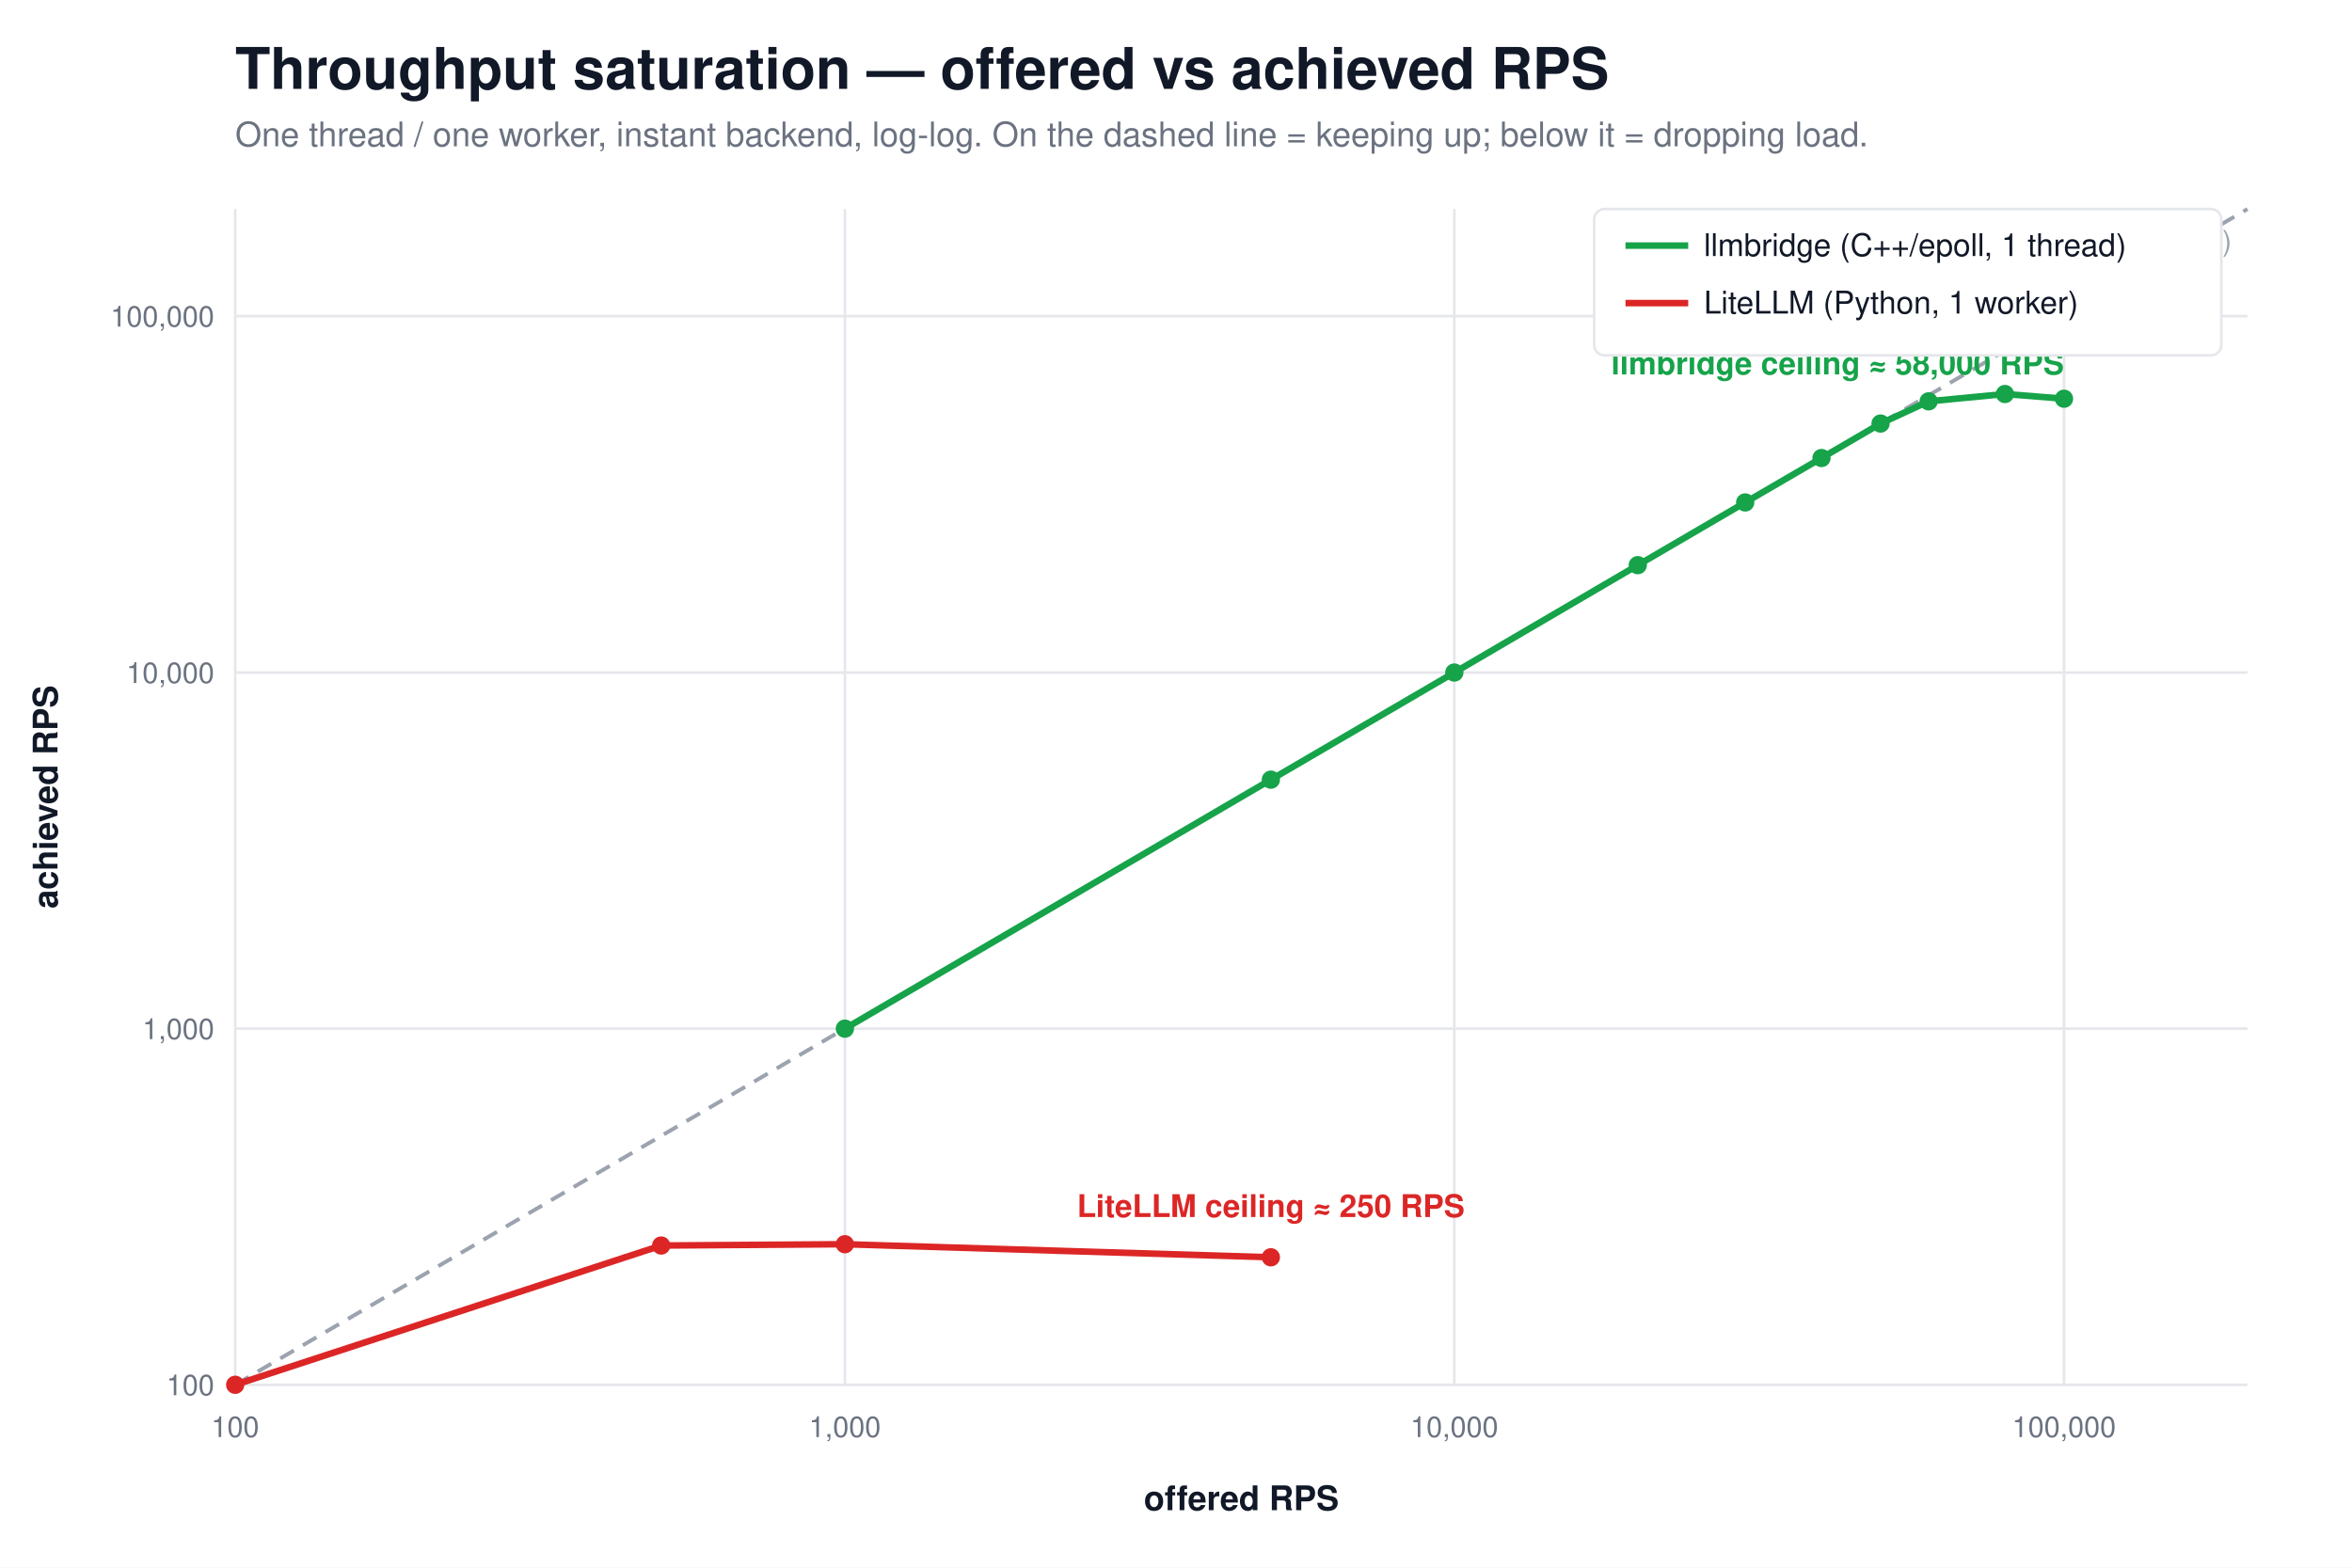
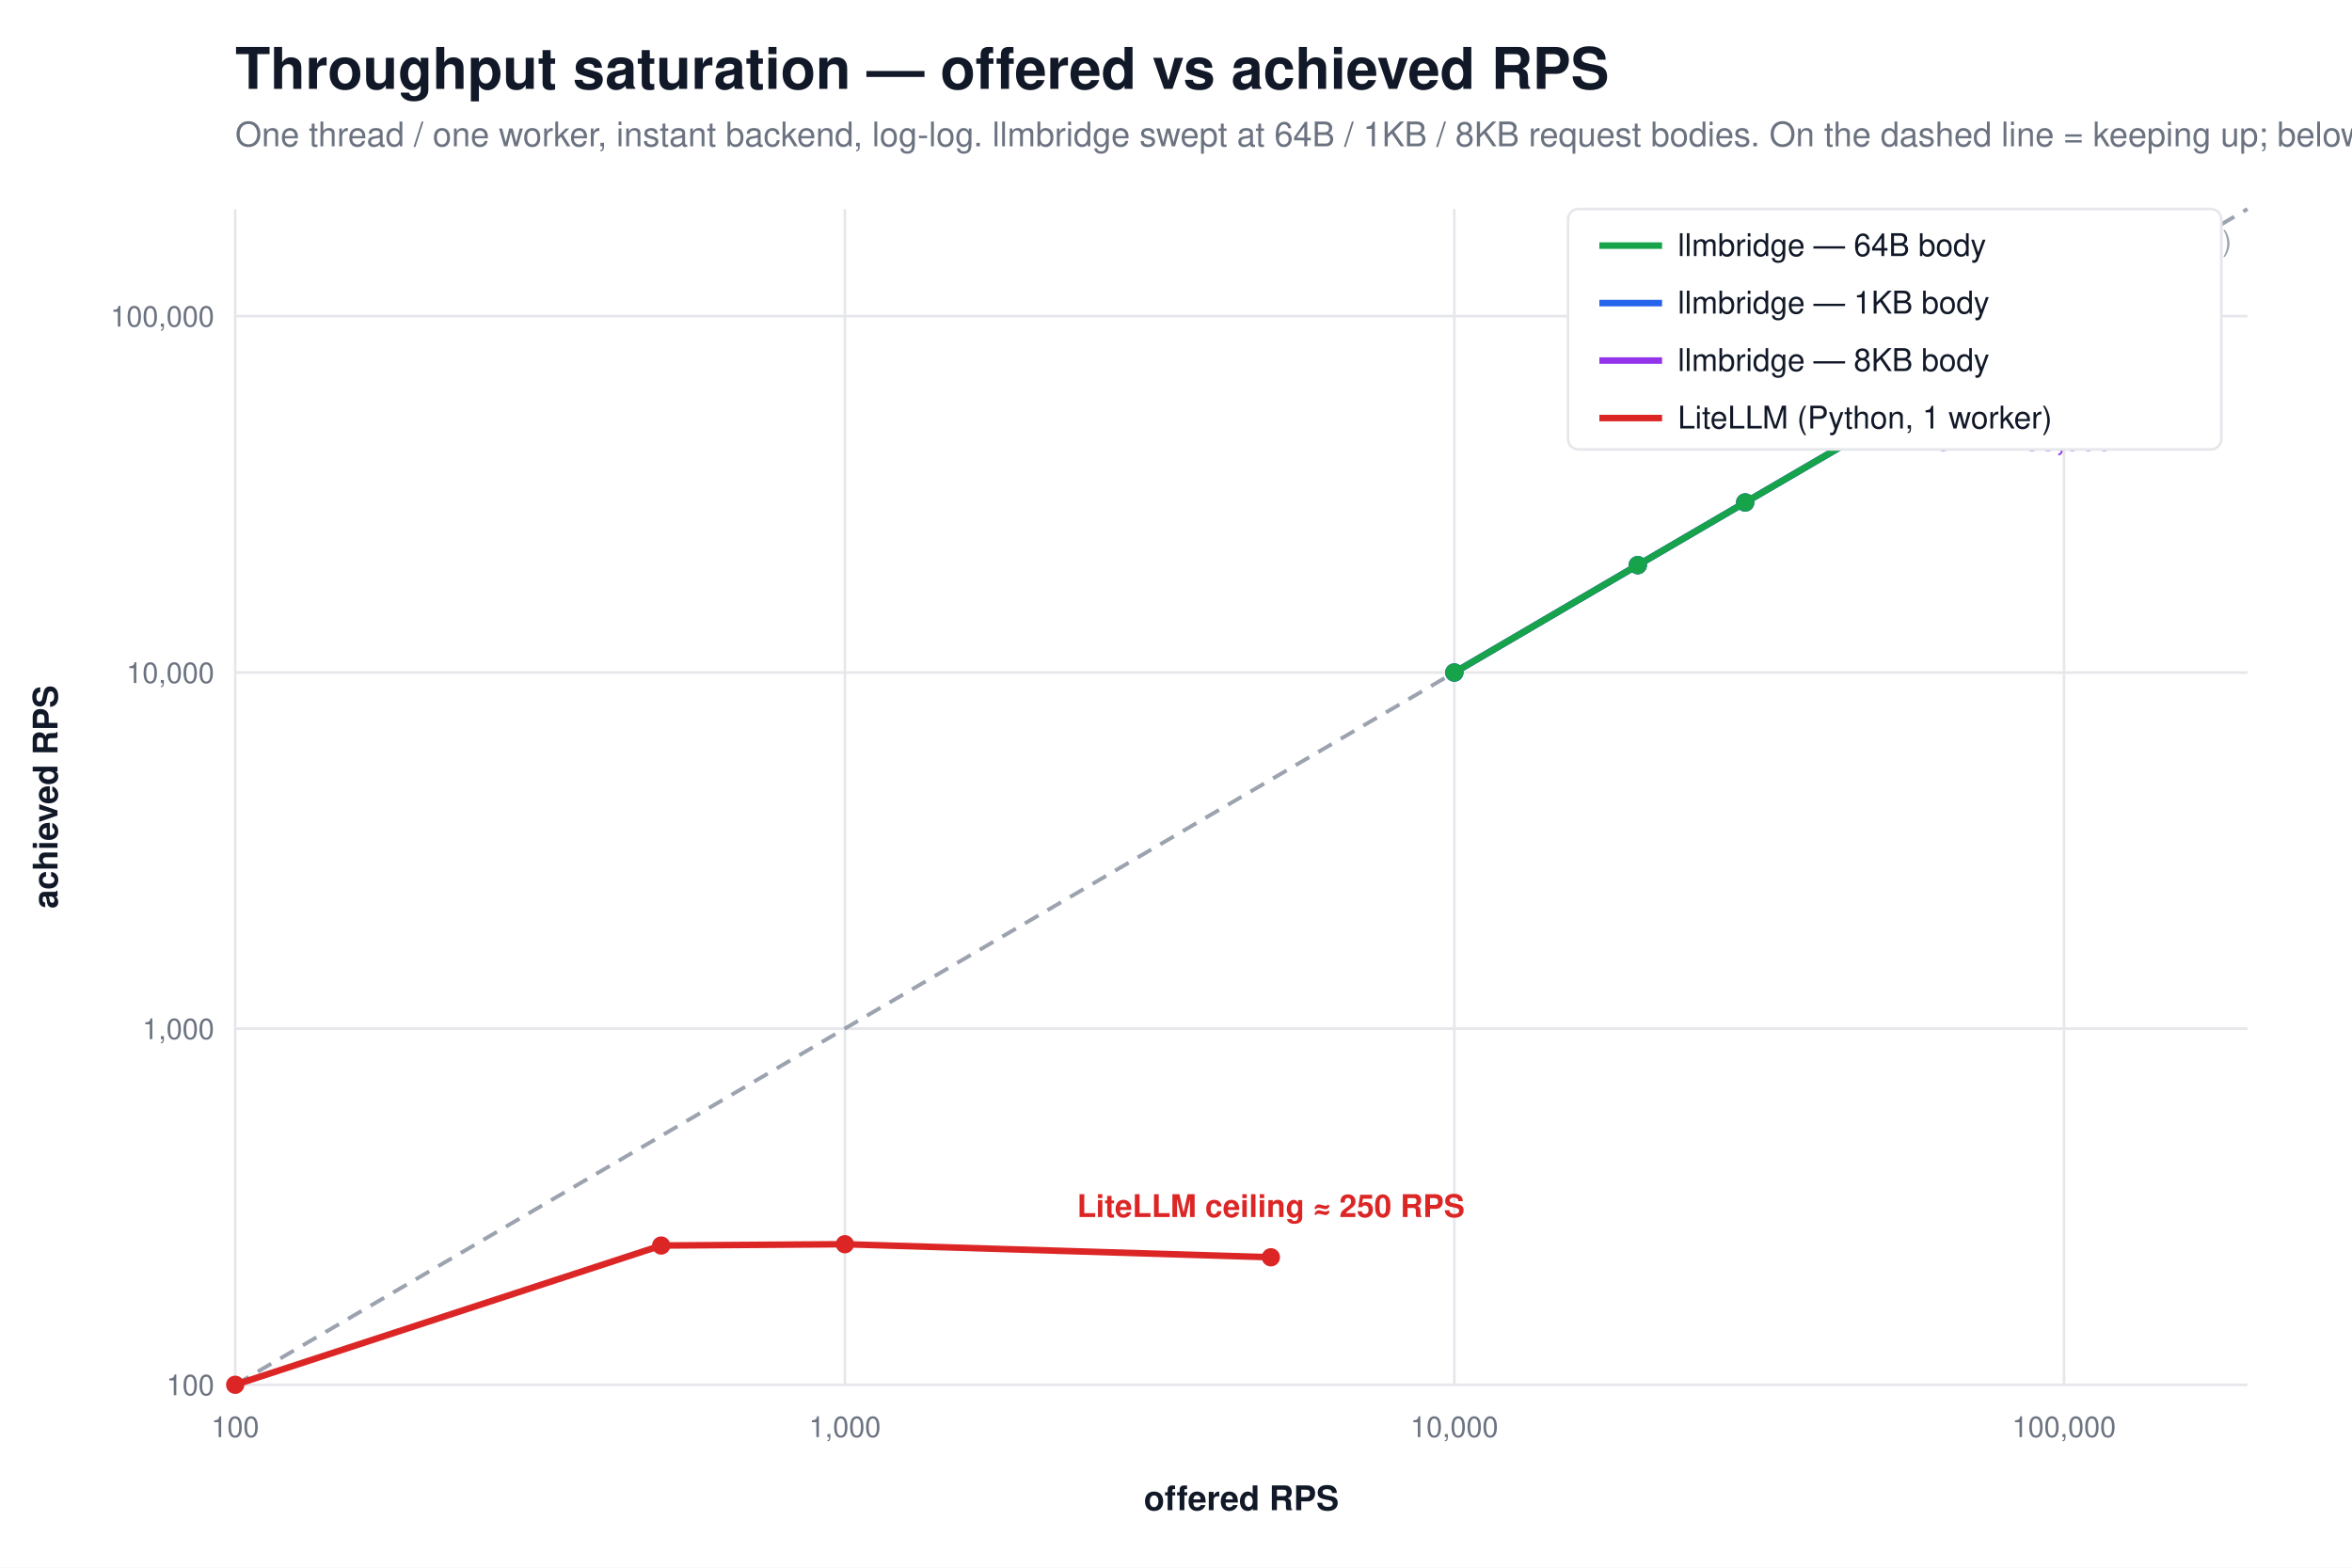
<svg xmlns="http://www.w3.org/2000/svg" width="900" height="600" viewBox="0 0 900 600" font-family="-apple-system,Segoe UI,Helvetica,Arial,sans-serif">
  <rect width="900" height="600" fill="white" />
  <text x="90" y="34" font-size="22" font-weight="700" fill="#111827">Throughput saturation — offered vs achieved RPS</text>
-   <text x="90" y="56" font-size="13" fill="#6b7280">One thread / one worker, instant backend, log-log. On the dashed line = keeping up; below it = dropping load.</text>
+   <text x="90" y="56" font-size="13" fill="#6b7280">One thread / one worker, instant backend, log-log. llmbridge swept at 64B / 1KB / 8KB request bodies. On the dashed line = keeping up; below it = dropping load.</text>
  <line x1="90.0" y1="80" x2="90.0" y2="530" stroke="#e5e7eb" />
  <line x1="90" y1="530.0" x2="860" y2="530.0" stroke="#e5e7eb" />
  <text x="90.0" y="550.0" font-size="11" fill="#6b7280" text-anchor="middle">100</text>
  <text x="82" y="534.0" font-size="11" fill="#6b7280" text-anchor="end">100</text>
  <line x1="323.3" y1="80" x2="323.3" y2="530" stroke="#e5e7eb" />
  <line x1="90" y1="393.7" x2="860" y2="393.7" stroke="#e5e7eb" />
  <text x="323.3" y="550.0" font-size="11" fill="#6b7280" text-anchor="middle">1,000</text>
  <text x="82" y="397.7" font-size="11" fill="#6b7280" text-anchor="end">1,000</text>
  <line x1="556.5" y1="80" x2="556.5" y2="530" stroke="#e5e7eb" />
  <line x1="90" y1="257.4" x2="860" y2="257.4" stroke="#e5e7eb" />
  <text x="556.5" y="550.0" font-size="11" fill="#6b7280" text-anchor="middle">10,000</text>
  <text x="82" y="261.4" font-size="11" fill="#6b7280" text-anchor="end">10,000</text>
  <line x1="789.8" y1="80" x2="789.8" y2="530" stroke="#e5e7eb" />
  <line x1="90" y1="121.0" x2="860" y2="121.0" stroke="#e5e7eb" />
  <text x="789.8" y="550.0" font-size="11" fill="#6b7280" text-anchor="middle">100,000</text>
  <text x="82" y="125.0" font-size="11" fill="#6b7280" text-anchor="end">100,000</text>
  <text x="475.0" y="578" font-size="13" fill="#111827" text-anchor="middle" font-weight="600">offered RPS</text>
  <text x="22" y="305.0" font-size="13" fill="#111827" text-anchor="middle" transform="rotate(-90 22 305.0)" font-weight="600">achieved RPS</text>
  <line x1="90.0" y1="530.0" x2="860.0" y2="80.0" stroke="#9ca3af" stroke-width="1.5" stroke-dasharray="6 4" />
  <text x="854.0" y="96.0" font-size="11" fill="#9ca3af" text-anchor="end">ideal (achieved = offered)</text>
-   <polyline points="323.3,393.7 486.3,298.4 556.5,257.4 626.7,216.3 667.8,192.3 697.0,175.3 719.6,162.1 738.0,153.6 767.2,150.8 789.8,152.6" fill="none" stroke="#16a34a" stroke-width="2.5" />
-   <circle cx="323.3" cy="393.7" r="3.5" fill="#16a34a" />
-   <circle cx="486.3" cy="298.4" r="3.5" fill="#16a34a" />
+   <polyline points="556.5,257.4 626.7,216.3 667.8,192.3 719.6,162.1 753.6,156.9 779.1,155.2 808.3,155.6" fill="none" stroke="#9333ea" stroke-width="2.5" />
+   <circle cx="556.5" cy="257.4" r="3.5" fill="#9333ea" />
+   <circle cx="626.7" cy="216.3" r="3.5" fill="#9333ea" />
+   <circle cx="667.8" cy="192.3" r="3.5" fill="#9333ea" />
+   <circle cx="719.6" cy="162.1" r="3.5" fill="#9333ea" />
+   <circle cx="753.6" cy="156.9" r="3.5" fill="#9333ea" />
+   <circle cx="779.1" cy="155.2" r="3.5" fill="#9333ea" />
+   <circle cx="808.3" cy="155.6" r="3.5" fill="#9333ea" />
+   <polyline points="556.5,257.4 626.7,216.3 667.8,192.3 719.6,162.1 753.6,143.0 779.1,143.6 808.3,143.7" fill="none" stroke="#2563eb" stroke-width="2.5" />
+   <circle cx="556.5" cy="257.4" r="3.5" fill="#2563eb" />
+   <circle cx="626.7" cy="216.3" r="3.5" fill="#2563eb" />
+   <circle cx="667.8" cy="192.3" r="3.5" fill="#2563eb" />
+   <circle cx="719.6" cy="162.1" r="3.5" fill="#2563eb" />
+   <circle cx="753.6" cy="143.0" r="3.5" fill="#2563eb" />
+   <circle cx="779.1" cy="143.6" r="3.5" fill="#2563eb" />
+   <circle cx="808.3" cy="143.7" r="3.5" fill="#2563eb" />
+   <polyline points="556.5,257.4 626.7,216.3 667.8,192.3 719.6,162.1 753.6,142.2 779.1,142.1 808.3,142.3" fill="none" stroke="#16a34a" stroke-width="2.5" />
  <circle cx="556.5" cy="257.4" r="3.5" fill="#16a34a" />
  <circle cx="626.7" cy="216.3" r="3.5" fill="#16a34a" />
  <circle cx="667.8" cy="192.3" r="3.5" fill="#16a34a" />
-   <circle cx="697.0" cy="175.3" r="3.5" fill="#16a34a" />
  <circle cx="719.6" cy="162.1" r="3.5" fill="#16a34a" />
-   <circle cx="738.0" cy="153.6" r="3.5" fill="#16a34a" />
-   <circle cx="767.2" cy="150.8" r="3.5" fill="#16a34a" />
-   <circle cx="789.8" cy="152.6" r="3.5" fill="#16a34a" />
+   <circle cx="753.6" cy="142.2" r="3.5" fill="#16a34a" />
+   <circle cx="779.1" cy="142.1" r="3.5" fill="#16a34a" />
+   <circle cx="808.3" cy="142.3" r="3.5" fill="#16a34a" />
  <polyline points="90.0,530.0 253.0,476.7 323.3,476.2 486.3,481.2" fill="none" stroke="#dc2626" stroke-width="2.5" />
  <circle cx="90.0" cy="530.0" r="3.5" fill="#dc2626" />
  <circle cx="253.0" cy="476.7" r="3.5" fill="#dc2626" />
  <circle cx="323.3" cy="476.2" r="3.5" fill="#dc2626" />
  <circle cx="486.3" cy="481.2" r="3.5" fill="#dc2626" />
-   <text x="789.8" y="143.3" font-size="12" fill="#16a34a" text-anchor="end" font-weight="700">llmbridge ceiling ≈ 58,000 RPS</text>
+   <text x="808.3" y="133.2" font-size="11" fill="#16a34a" text-anchor="end" font-weight="700">64B ≈ 70,000 RPS</text>
+   <text x="808.3" y="161.9" font-size="11" fill="#2563eb" text-anchor="end" font-weight="700">1KB ≈ 68,000</text>
+   <text x="808.3" y="172.4" font-size="11" fill="#9333ea" text-anchor="end" font-weight="700">8KB ≈ 55,000</text>
  <text x="486.3" y="465.8" font-size="12" fill="#dc2626" text-anchor="middle" font-weight="700">LiteLLM ceiling ≈ 250 RPS</text>
-   <rect x="610" y="80" width="240" height="56" fill="white" stroke="#e5e7eb" rx="4" />
-   <line x1="622" y1="94" x2="646" y2="94" stroke="#16a34a" stroke-width="2.5" />
-   <text x="652" y="98" font-size="12" fill="#111827">llmbridge (C++/epoll, 1 thread)</text>
-   <line x1="622" y1="116" x2="646" y2="116" stroke="#dc2626" stroke-width="2.5" />
-   <text x="652" y="120" font-size="12" fill="#111827">LiteLLM (Python, 1 worker)</text>
+   <rect x="600" y="80" width="250" height="92" fill="white" stroke="#e5e7eb" rx="4" />
+   <line x1="612" y1="94" x2="636" y2="94" stroke="#16a34a" stroke-width="2.5" />
+   <text x="642" y="98" font-size="12" fill="#111827">llmbridge — 64B body</text>
+   <line x1="612" y1="116" x2="636" y2="116" stroke="#2563eb" stroke-width="2.5" />
+   <text x="642" y="120" font-size="12" fill="#111827">llmbridge — 1KB body</text>
+   <line x1="612" y1="138" x2="636" y2="138" stroke="#9333ea" stroke-width="2.5" />
+   <text x="642" y="142" font-size="12" fill="#111827">llmbridge — 8KB body</text>
+   <line x1="612" y1="160" x2="636" y2="160" stroke="#dc2626" stroke-width="2.5" />
+   <text x="642" y="164" font-size="12" fill="#111827">LiteLLM (Python, 1 worker)</text>
</svg>
